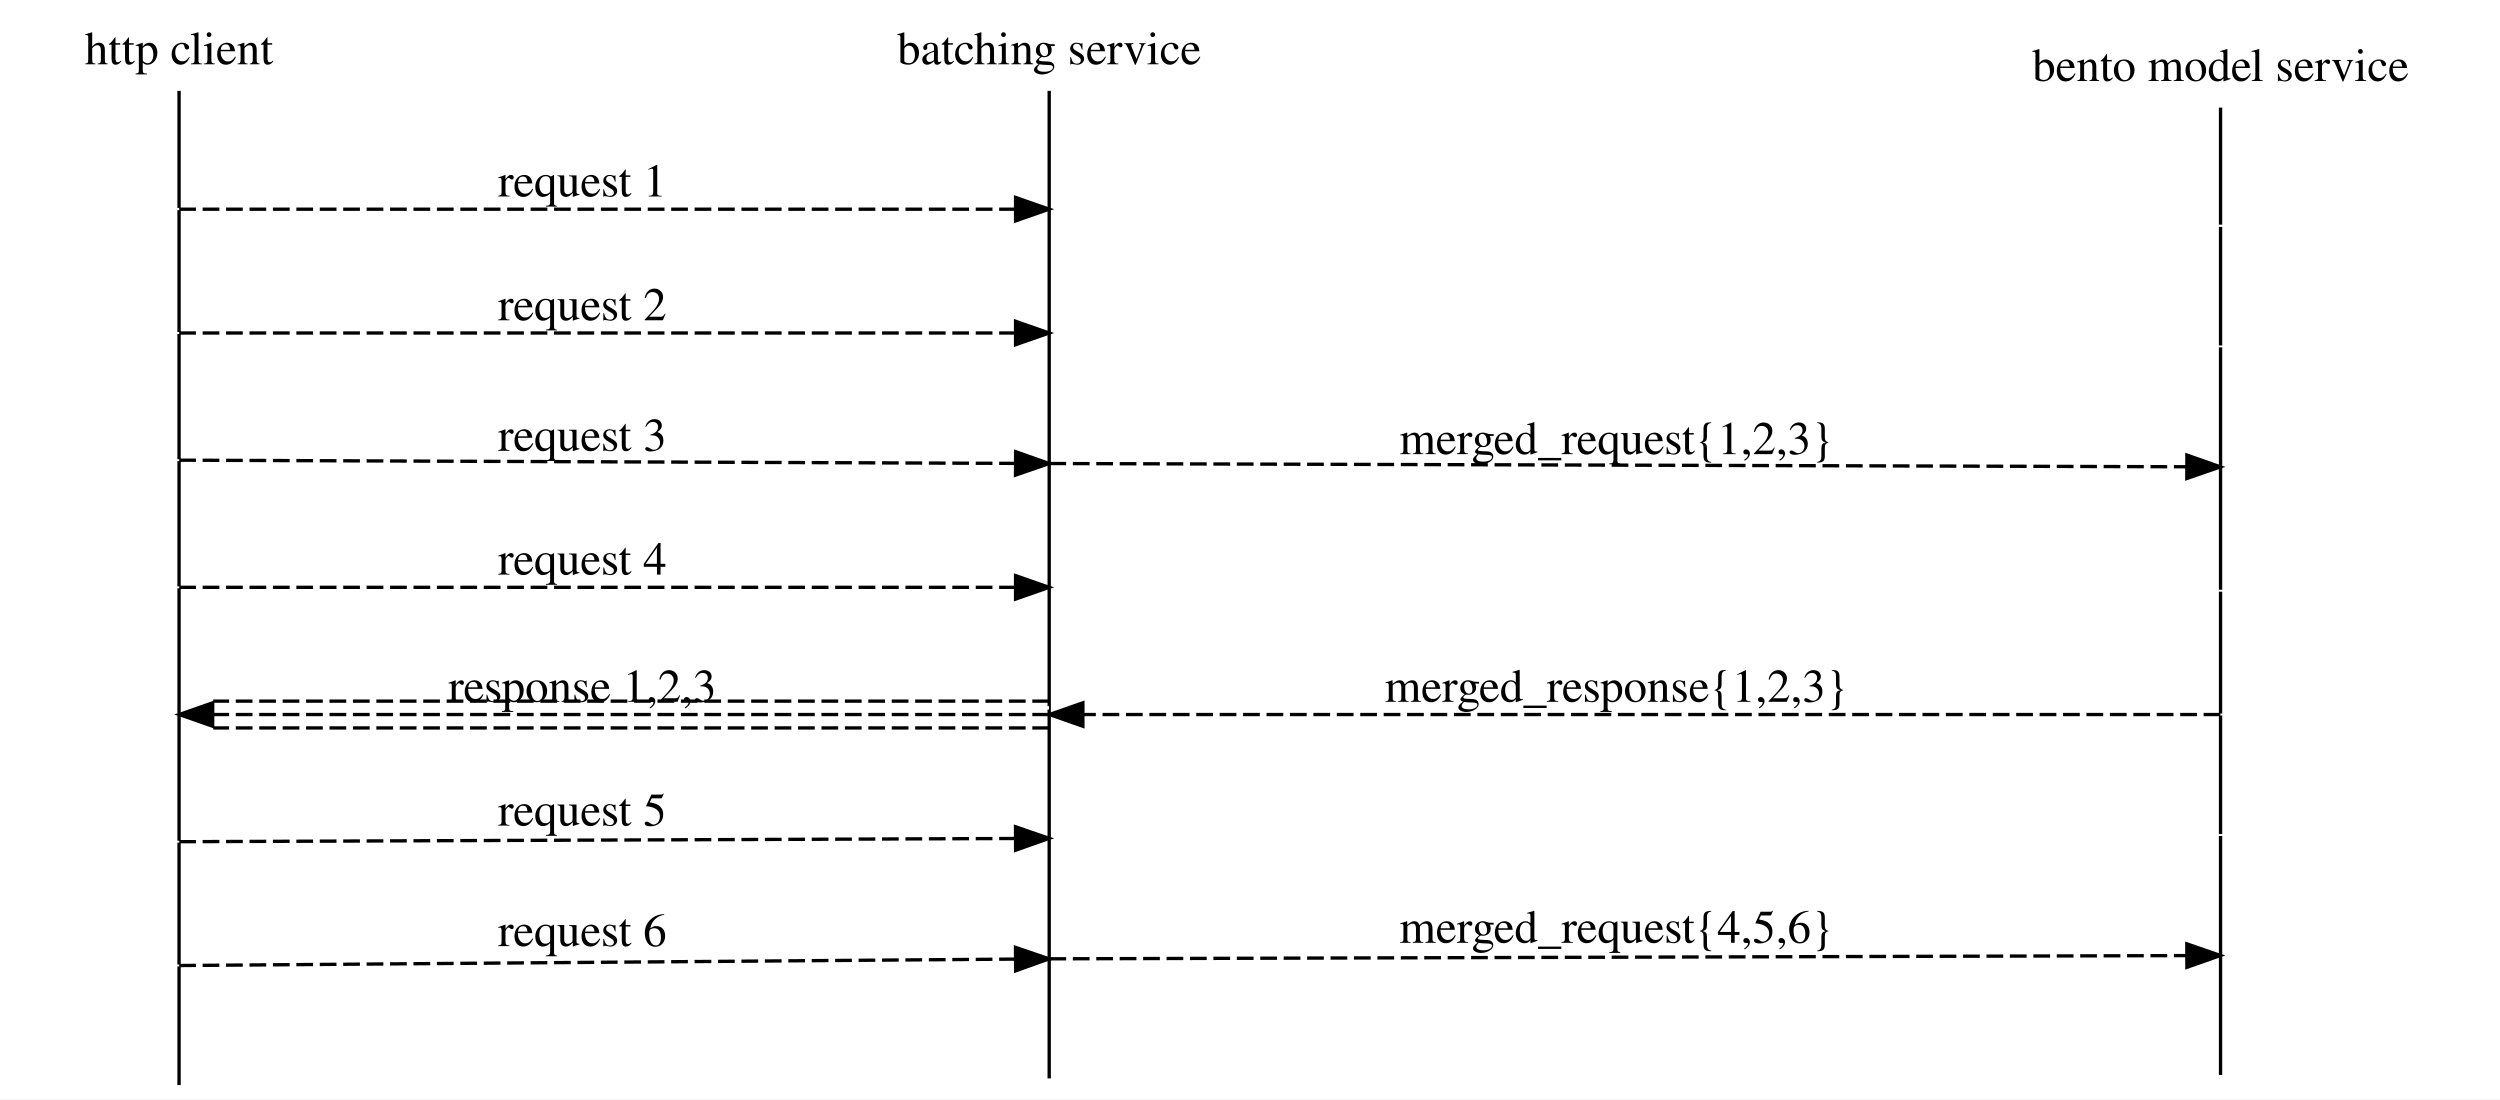
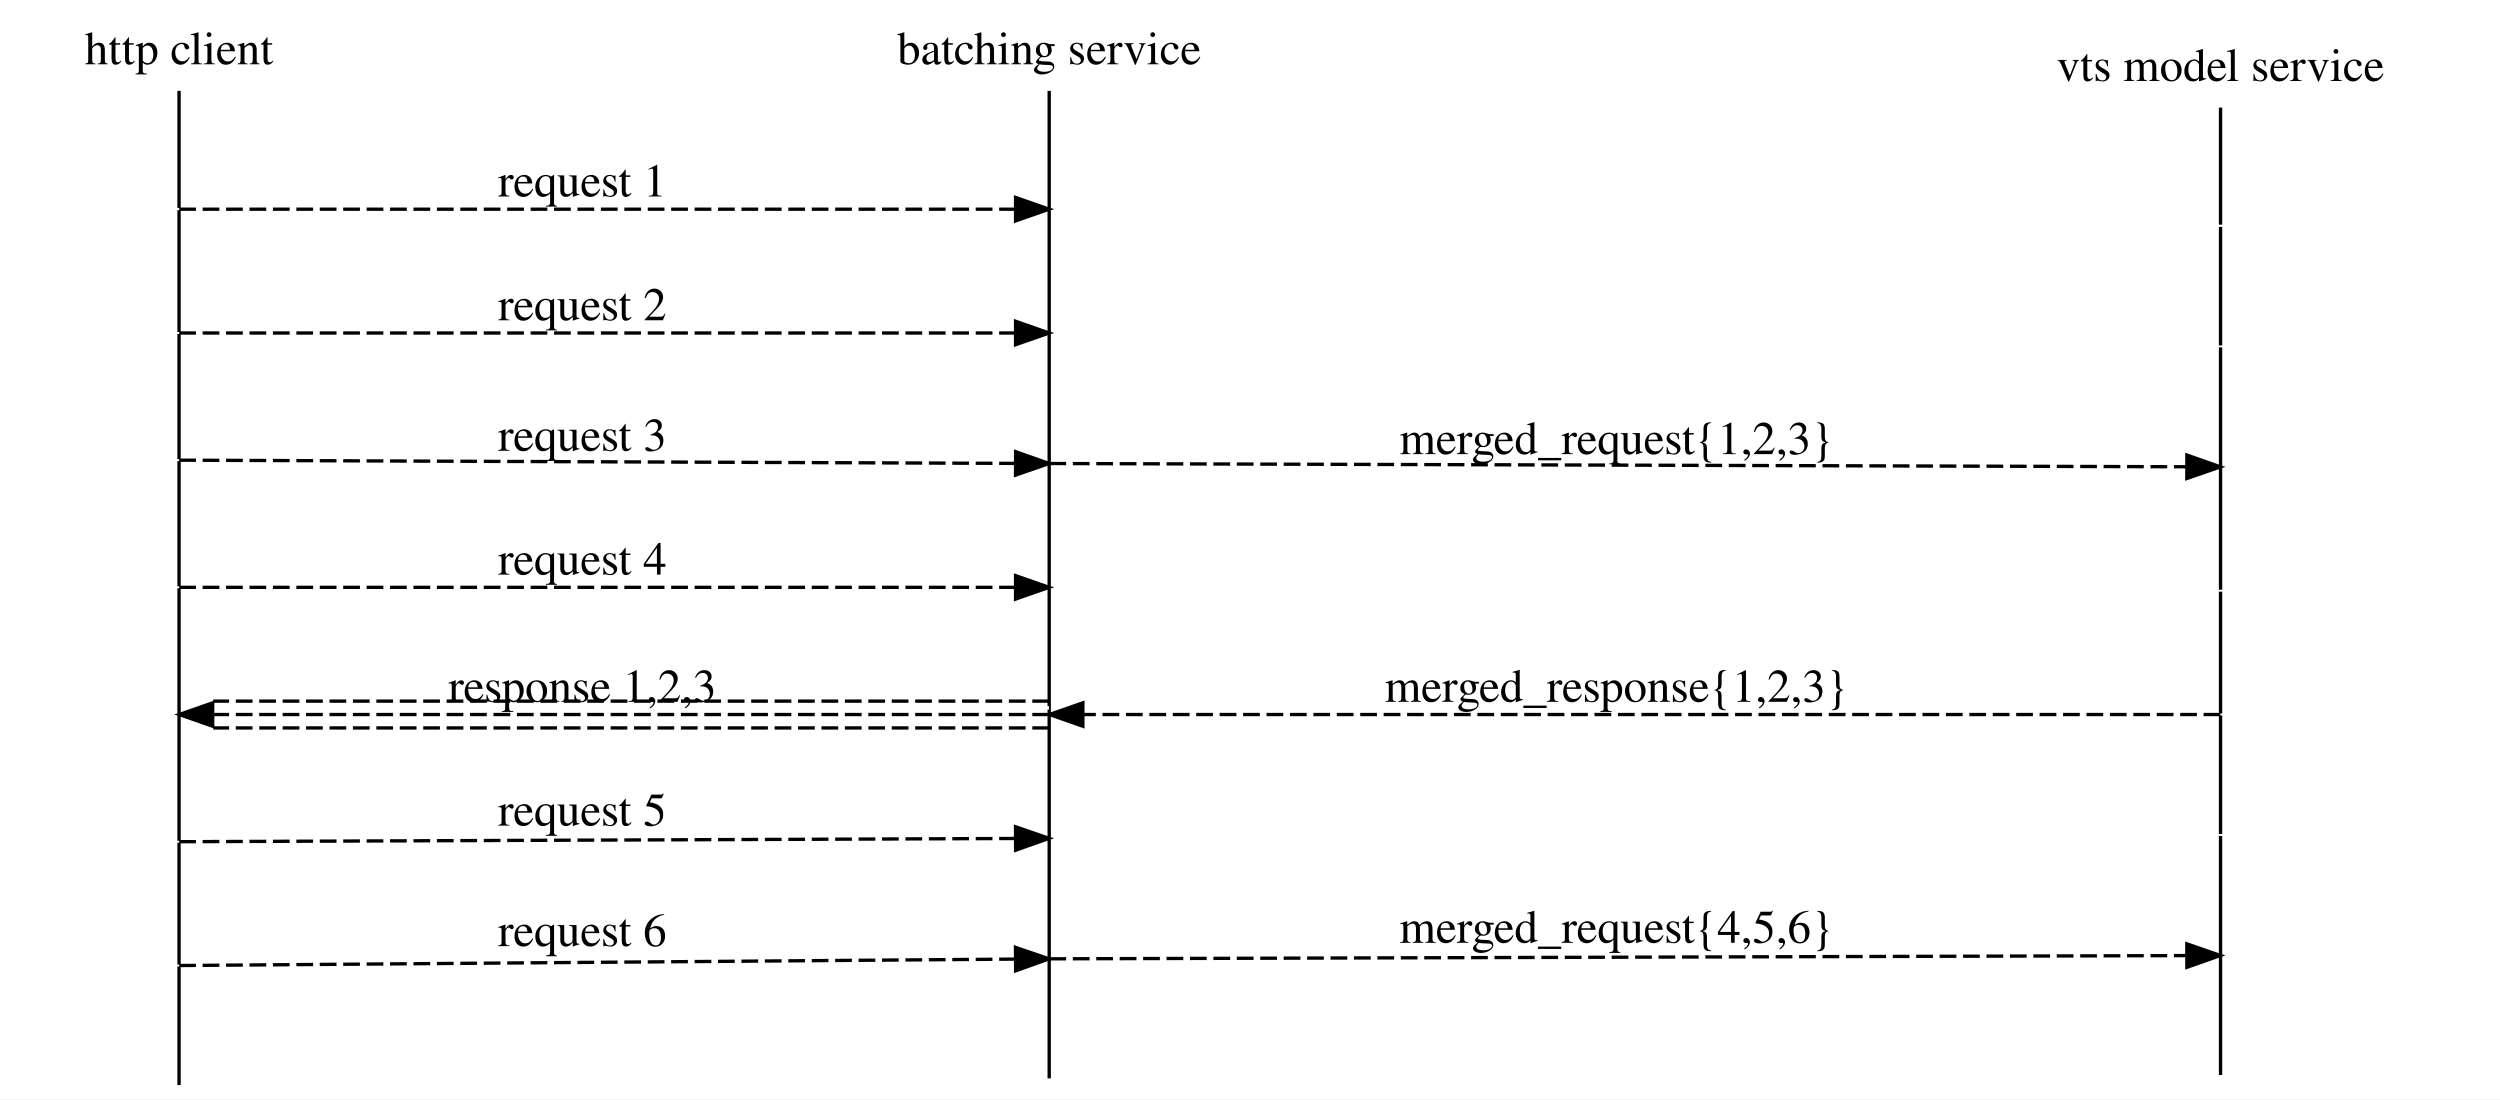
<svg xmlns="http://www.w3.org/2000/svg" width="100%" height="100%" viewBox="0.00 0.00 747.00 328.50">
  <g id="graph0" class="graph" transform="scale(1 1) rotate(0) translate(4 324.5)">
    <polygon fill="#ffffff" stroke="transparent" points="-4,4 -4,-324.5 743,-324.5 743,4 -4,4" />
    <g id="node1" class="node">
      <text text-anchor="middle" x="49.5" y="-305.3" font-family="Times,serif" font-size="14.00" fill="#000000">http client</text>
    </g>
    <g id="node2" class="node">
      <ellipse fill="#000000" stroke="#000000" cx="49.5" cy="-262" rx="0" ry="0" />
    </g>
    <g id="edge1" class="edge">
      <path fill="none" stroke="#000000" d="M49.5,-297.342C49.5,-285.684 49.5,-274.025 49.5,-262.367" />
    </g>
    <g id="node3" class="node">
      <ellipse fill="#000000" stroke="#000000" cx="49.5" cy="-225" rx="0" ry="0" />
    </g>
    <g id="edge2" class="edge">
      <path fill="none" stroke="#000000" d="M49.5,-261.713C49.5,-249.572 49.5,-237.43 49.5,-225.289" />
    </g>
    <g id="node11" class="node">
      <ellipse fill="#000000" stroke="#000000" cx="309.5" cy="-262" rx="0" ry="0" />
    </g>
    <g id="edge25" class="edge">
      <path fill="none" stroke="#000000" stroke-dasharray="5,2" d="M49.547,-262C53.066,-262 251.605,-262 299.287,-262" />
      <polygon fill="#000000" stroke="#000000" points="299.453,-265.5 309.453,-262 299.453,-258.5 299.453,-265.5" />
      <text text-anchor="middle" x="170" y="-265.8" font-family="Times,serif" font-size="14.00" fill="#000000">request 1</text>
    </g>
    <g id="node4" class="node">
      <ellipse fill="#000000" stroke="#000000" cx="49.5" cy="-187" rx="0" ry="0" />
    </g>
    <g id="edge3" class="edge">
      <path fill="none" stroke="#000000" d="M49.5,-224.705C49.5,-212.236 49.5,-199.766 49.5,-187.297" />
    </g>
    <g id="node12" class="node">
      <ellipse fill="#000000" stroke="#000000" cx="309.5" cy="-225" rx="0" ry="0" />
    </g>
    <g id="edge26" class="edge">
      <path fill="none" stroke="#000000" stroke-dasharray="5,2" d="M49.547,-225C53.066,-225 251.605,-225 299.287,-225" />
      <polygon fill="#000000" stroke="#000000" points="299.453,-228.5 309.453,-225 299.453,-221.5 299.453,-228.5" />
      <text text-anchor="middle" x="170" y="-228.8" font-family="Times,serif" font-size="14.00" fill="#000000">request 2</text>
    </g>
    <g id="node5" class="node">
      <ellipse fill="#000000" stroke="#000000" cx="49.5" cy="-149" rx="0" ry="0" />
    </g>
    <g id="edge4" class="edge">
      <path fill="none" stroke="#000000" d="M49.5,-186.705C49.5,-174.236 49.5,-161.766 49.5,-149.297" />
    </g>
    <g id="node13" class="node">
      <ellipse fill="#000000" stroke="#000000" cx="309.5" cy="-186" rx="0" ry="0" />
    </g>
    <g id="edge27" class="edge">
      <path fill="none" stroke="#000000" stroke-dasharray="5,2" d="M49.547,-187C53.066,-186.986 251.605,-186.223 299.287,-186.039" />
      <polygon fill="#000000" stroke="#000000" points="299.467,-189.539 309.453,-186 299.44,-182.539 299.467,-189.539" />
      <text text-anchor="middle" x="170" y="-189.8" font-family="Times,serif" font-size="14.00" fill="#000000">request 3</text>
    </g>
    <g id="node6" class="node">
      <ellipse fill="#000000" stroke="#000000" cx="49.5" cy="-111" rx="0" ry="0" />
    </g>
    <g id="edge5" class="edge">
      <path fill="none" stroke="#000000" d="M49.5,-148.705C49.5,-136.236 49.5,-123.766 49.5,-111.297" />
    </g>
    <g id="node14" class="node">
      <ellipse fill="#000000" stroke="#000000" cx="309.5" cy="-149" rx="0" ry="0" />
    </g>
    <g id="edge28" class="edge">
      <path fill="none" stroke="#000000" stroke-dasharray="5,2" d="M49.547,-149C53.066,-149 251.605,-149 299.287,-149" />
      <polygon fill="#000000" stroke="#000000" points="299.453,-152.5 309.453,-149 299.453,-145.5 299.453,-152.5" />
      <text text-anchor="middle" x="170" y="-152.8" font-family="Times,serif" font-size="14.00" fill="#000000">request 4</text>
    </g>
    <g id="node7" class="node">
      <ellipse fill="#000000" stroke="#000000" cx="49.5" cy="-73" rx="0" ry="0" />
    </g>
    <g id="edge6" class="edge">
      <path fill="none" stroke="#000000" d="M49.5,-110.705C49.5,-98.236 49.5,-85.766 49.5,-73.297" />
    </g>
    <g id="node8" class="node">
      <ellipse fill="#000000" stroke="#000000" cx="49.5" cy="-36" rx="0" ry="0" />
    </g>
    <g id="edge7" class="edge">
      <path fill="none" stroke="#000000" d="M49.5,-72.713C49.5,-60.572 49.5,-48.43 49.5,-36.289" />
    </g>
    <g id="node16" class="node">
      <ellipse fill="#000000" stroke="#000000" cx="309.5" cy="-74" rx="0" ry="0" />
    </g>
    <g id="edge29" class="edge">
      <path fill="none" stroke="#000000" stroke-dasharray="5,2" d="M49.547,-73C53.066,-73.014 251.605,-73.777 299.287,-73.961" />
      <polygon fill="#000000" stroke="#000000" points="299.44,-77.461 309.453,-74 299.467,-70.461 299.44,-77.461" />
      <text text-anchor="middle" x="170" y="-77.8" font-family="Times,serif" font-size="14.00" fill="#000000">request 5</text>
    </g>
    <g id="node9" class="node">
      <ellipse fill="#000000" stroke="#000000" cx="49.5" cy="0" rx="0" ry="0" />
    </g>
    <g id="edge8" class="edge">
      <path fill="none" stroke="#000000" d="M49.5,-35.721C49.5,-23.908 49.5,-12.095 49.5,-.281" />
    </g>
    <g id="node17" class="node">
      <ellipse fill="#000000" stroke="#000000" cx="309.5" cy="-38" rx="0" ry="0" />
    </g>
    <g id="edge30" class="edge">
      <path fill="none" stroke="#000000" stroke-dasharray="5,2" d="M49.547,-36C53.066,-36.027 251.605,-37.555 299.287,-37.921" />
      <polygon fill="#000000" stroke="#000000" points="299.427,-41.422 309.453,-38 299.481,-34.423 299.427,-41.422" />
      <text text-anchor="middle" x="170" y="-41.8" font-family="Times,serif" font-size="14.00" fill="#000000">request 6</text>
    </g>
    <g id="node10" class="node">
      <text text-anchor="middle" x="309.5" y="-305.3" font-family="Times,serif" font-size="14.00" fill="#000000">batching service</text>
    </g>
    <g id="edge9" class="edge">
      <path fill="none" stroke="#000000" d="M309.5,-297.342C309.5,-285.684 309.5,-274.025 309.5,-262.367" />
    </g>
    <g id="edge10" class="edge">
      <path fill="none" stroke="#000000" d="M309.5,-261.713C309.5,-249.572 309.5,-237.43 309.5,-225.289" />
    </g>
    <g id="edge11" class="edge">
      <path fill="none" stroke="#000000" d="M309.5,-224.698C309.5,-211.9 309.5,-199.102 309.5,-186.305" />
    </g>
    <g id="edge12" class="edge">
      <path fill="none" stroke="#000000" d="M309.5,-185.713C309.5,-173.572 309.5,-161.43 309.5,-149.289" />
    </g>
    <g id="node22" class="node">
      <ellipse fill="#000000" stroke="#000000" cx="659.5" cy="-185" rx="0" ry="0" />
    </g>
    <g id="edge31" class="edge">
      <path fill="none" stroke="#000000" stroke-dasharray="5,2" d="M309.564,-186C314.394,-185.986 592.264,-185.192 649.325,-185.029" />
      <polygon fill="#000000" stroke="#000000" points="649.447,-188.529 659.437,-185 649.427,-181.529 649.447,-188.529" />
      <text text-anchor="middle" x="479" y="-188.8" font-family="Times,serif" font-size="14.00" fill="#000000">merged_request{1,2,3}</text>
    </g>
    <g id="node15" class="node">
      <ellipse fill="#000000" stroke="#000000" cx="309.5" cy="-111" rx="0" ry="0" />
    </g>
    <g id="edge13" class="edge">
      <path fill="none" stroke="#000000" d="M309.5,-148.705C309.5,-136.236 309.5,-123.766 309.5,-111.297" />
    </g>
    <g id="edge34" class="edge">
      <path fill="none" stroke="#000000" stroke-dasharray="5,2" d="M309.453,-115C305.962,-115 107.426,-115 59.723,-115" />
      <path fill="none" stroke="#ffffff" stroke-dasharray="5,2" d="M309.453,-113C305.962,-113 107.426,-113 59.723,-113" />
      <path fill="none" stroke="#000000" stroke-dasharray="5,2" d="M309.453,-111C305.962,-111 107.426,-111 59.723,-111" />
      <path fill="none" stroke="#ffffff" stroke-dasharray="5,2" d="M309.453,-109C305.962,-109 107.426,-109 59.723,-109" />
      <path fill="none" stroke="#000000" stroke-dasharray="5,2" d="M309.453,-107C305.962,-107 107.426,-107 59.723,-107" />
      <polygon fill="#000000" stroke="#000000" points="59.547,-107.5 49.547,-111 59.547,-114.5 59.547,-107.5" />
      <text text-anchor="middle" x="170" y="-114.8" font-family="Times,serif" font-size="14.00" fill="#000000">response 1,2,3</text>
    </g>
    <g id="edge14" class="edge">
      <path fill="none" stroke="#000000" d="M309.5,-110.713C309.5,-98.572 309.5,-86.43 309.5,-74.289" />
    </g>
    <g id="edge15" class="edge">
      <path fill="none" stroke="#000000" d="M309.5,-73.721C309.5,-61.908 309.5,-50.094 309.5,-38.281" />
    </g>
    <g id="node18" class="node">
      <ellipse fill="#000000" stroke="#000000" cx="309.5" cy="-2" rx="0" ry="0" />
    </g>
    <g id="edge16" class="edge">
      <path fill="none" stroke="#000000" d="M309.5,-37.721C309.5,-25.908 309.5,-14.095 309.5,-2.281" />
    </g>
    <g id="node26" class="node">
      <ellipse fill="#000000" stroke="#000000" cx="659.5" cy="-39" rx="0" ry="0" />
    </g>
    <g id="edge33" class="edge">
      <path fill="none" stroke="#000000" stroke-dasharray="5,2" d="M309.564,-38C314.394,-38.014 592.264,-38.808 649.325,-38.971" />
      <polygon fill="#000000" stroke="#000000" points="649.427,-42.471 659.437,-39 649.447,-35.471 649.427,-42.471" />
      <text text-anchor="middle" x="479" y="-42.8" font-family="Times,serif" font-size="14.00" fill="#000000">merged_request{4,5,6}</text>
    </g>
    <g id="node19" class="node">
-       <text text-anchor="middle" x="659.5" y="-300.3" font-family="Times,serif" font-size="14.00" fill="#000000">bento model service</text>
+       <text text-anchor="middle" x="659.5" y="-300.3" font-family="Times,serif" font-size="14.00" fill="#000000">vts model service</text>
    </g>
    <g id="node20" class="node">
      <ellipse fill="#000000" stroke="#000000" cx="659.5" cy="-257" rx="0" ry="0" />
    </g>
    <g id="edge17" class="edge">
      <path fill="none" stroke="#000000" d="M659.5,-292.342C659.5,-280.684 659.5,-269.025 659.5,-257.367" />
    </g>
    <g id="node21" class="node">
      <ellipse fill="#000000" stroke="#000000" cx="659.5" cy="-221" rx="0" ry="0" />
    </g>
    <g id="edge18" class="edge">
      <path fill="none" stroke="#000000" d="M659.5,-256.721C659.5,-244.908 659.5,-233.095 659.5,-221.281" />
    </g>
    <g id="edge19" class="edge">
      <path fill="none" stroke="#000000" d="M659.5,-220.721C659.5,-208.908 659.5,-197.095 659.5,-185.281" />
    </g>
    <g id="node23" class="node">
      <ellipse fill="#000000" stroke="#000000" cx="659.5" cy="-148" rx="0" ry="0" />
    </g>
    <g id="edge20" class="edge">
      <path fill="none" stroke="#000000" d="M659.5,-184.713C659.5,-172.572 659.5,-160.43 659.5,-148.289" />
    </g>
    <g id="node24" class="node">
      <ellipse fill="#000000" stroke="#000000" cx="659.5" cy="-111" rx="0" ry="0" />
    </g>
    <g id="edge21" class="edge">
      <path fill="none" stroke="#000000" d="M659.5,-147.713C659.5,-135.572 659.5,-123.43 659.5,-111.289" />
    </g>
    <g id="edge32" class="edge">
      <path fill="none" stroke="#000000" stroke-dasharray="5,2" d="M659.437,-111C654.644,-111 376.778,-111 319.686,-111" />
      <polygon fill="#000000" stroke="#000000" points="319.564,-107.5 309.564,-111 319.564,-114.5 319.564,-107.5" />
      <text text-anchor="middle" x="479" y="-114.8" font-family="Times,serif" font-size="14.00" fill="#000000">merged_response{1,2,3}</text>
    </g>
    <g id="node25" class="node">
      <ellipse fill="#000000" stroke="#000000" cx="659.5" cy="-75" rx="0" ry="0" />
    </g>
    <g id="edge22" class="edge">
      <path fill="none" stroke="#000000" d="M659.5,-110.721C659.5,-98.908 659.5,-87.094 659.5,-75.281" />
    </g>
    <g id="edge23" class="edge">
      <path fill="none" stroke="#000000" d="M659.5,-74.721C659.5,-62.908 659.5,-51.094 659.5,-39.281" />
    </g>
    <g id="node27" class="node">
      <ellipse fill="#000000" stroke="#000000" cx="659.5" cy="-3" rx="0" ry="0" />
    </g>
    <g id="edge24" class="edge">
      <path fill="none" stroke="#000000" d="M659.5,-38.721C659.5,-26.908 659.5,-15.095 659.5,-3.281" />
    </g>
  </g>
</svg>
